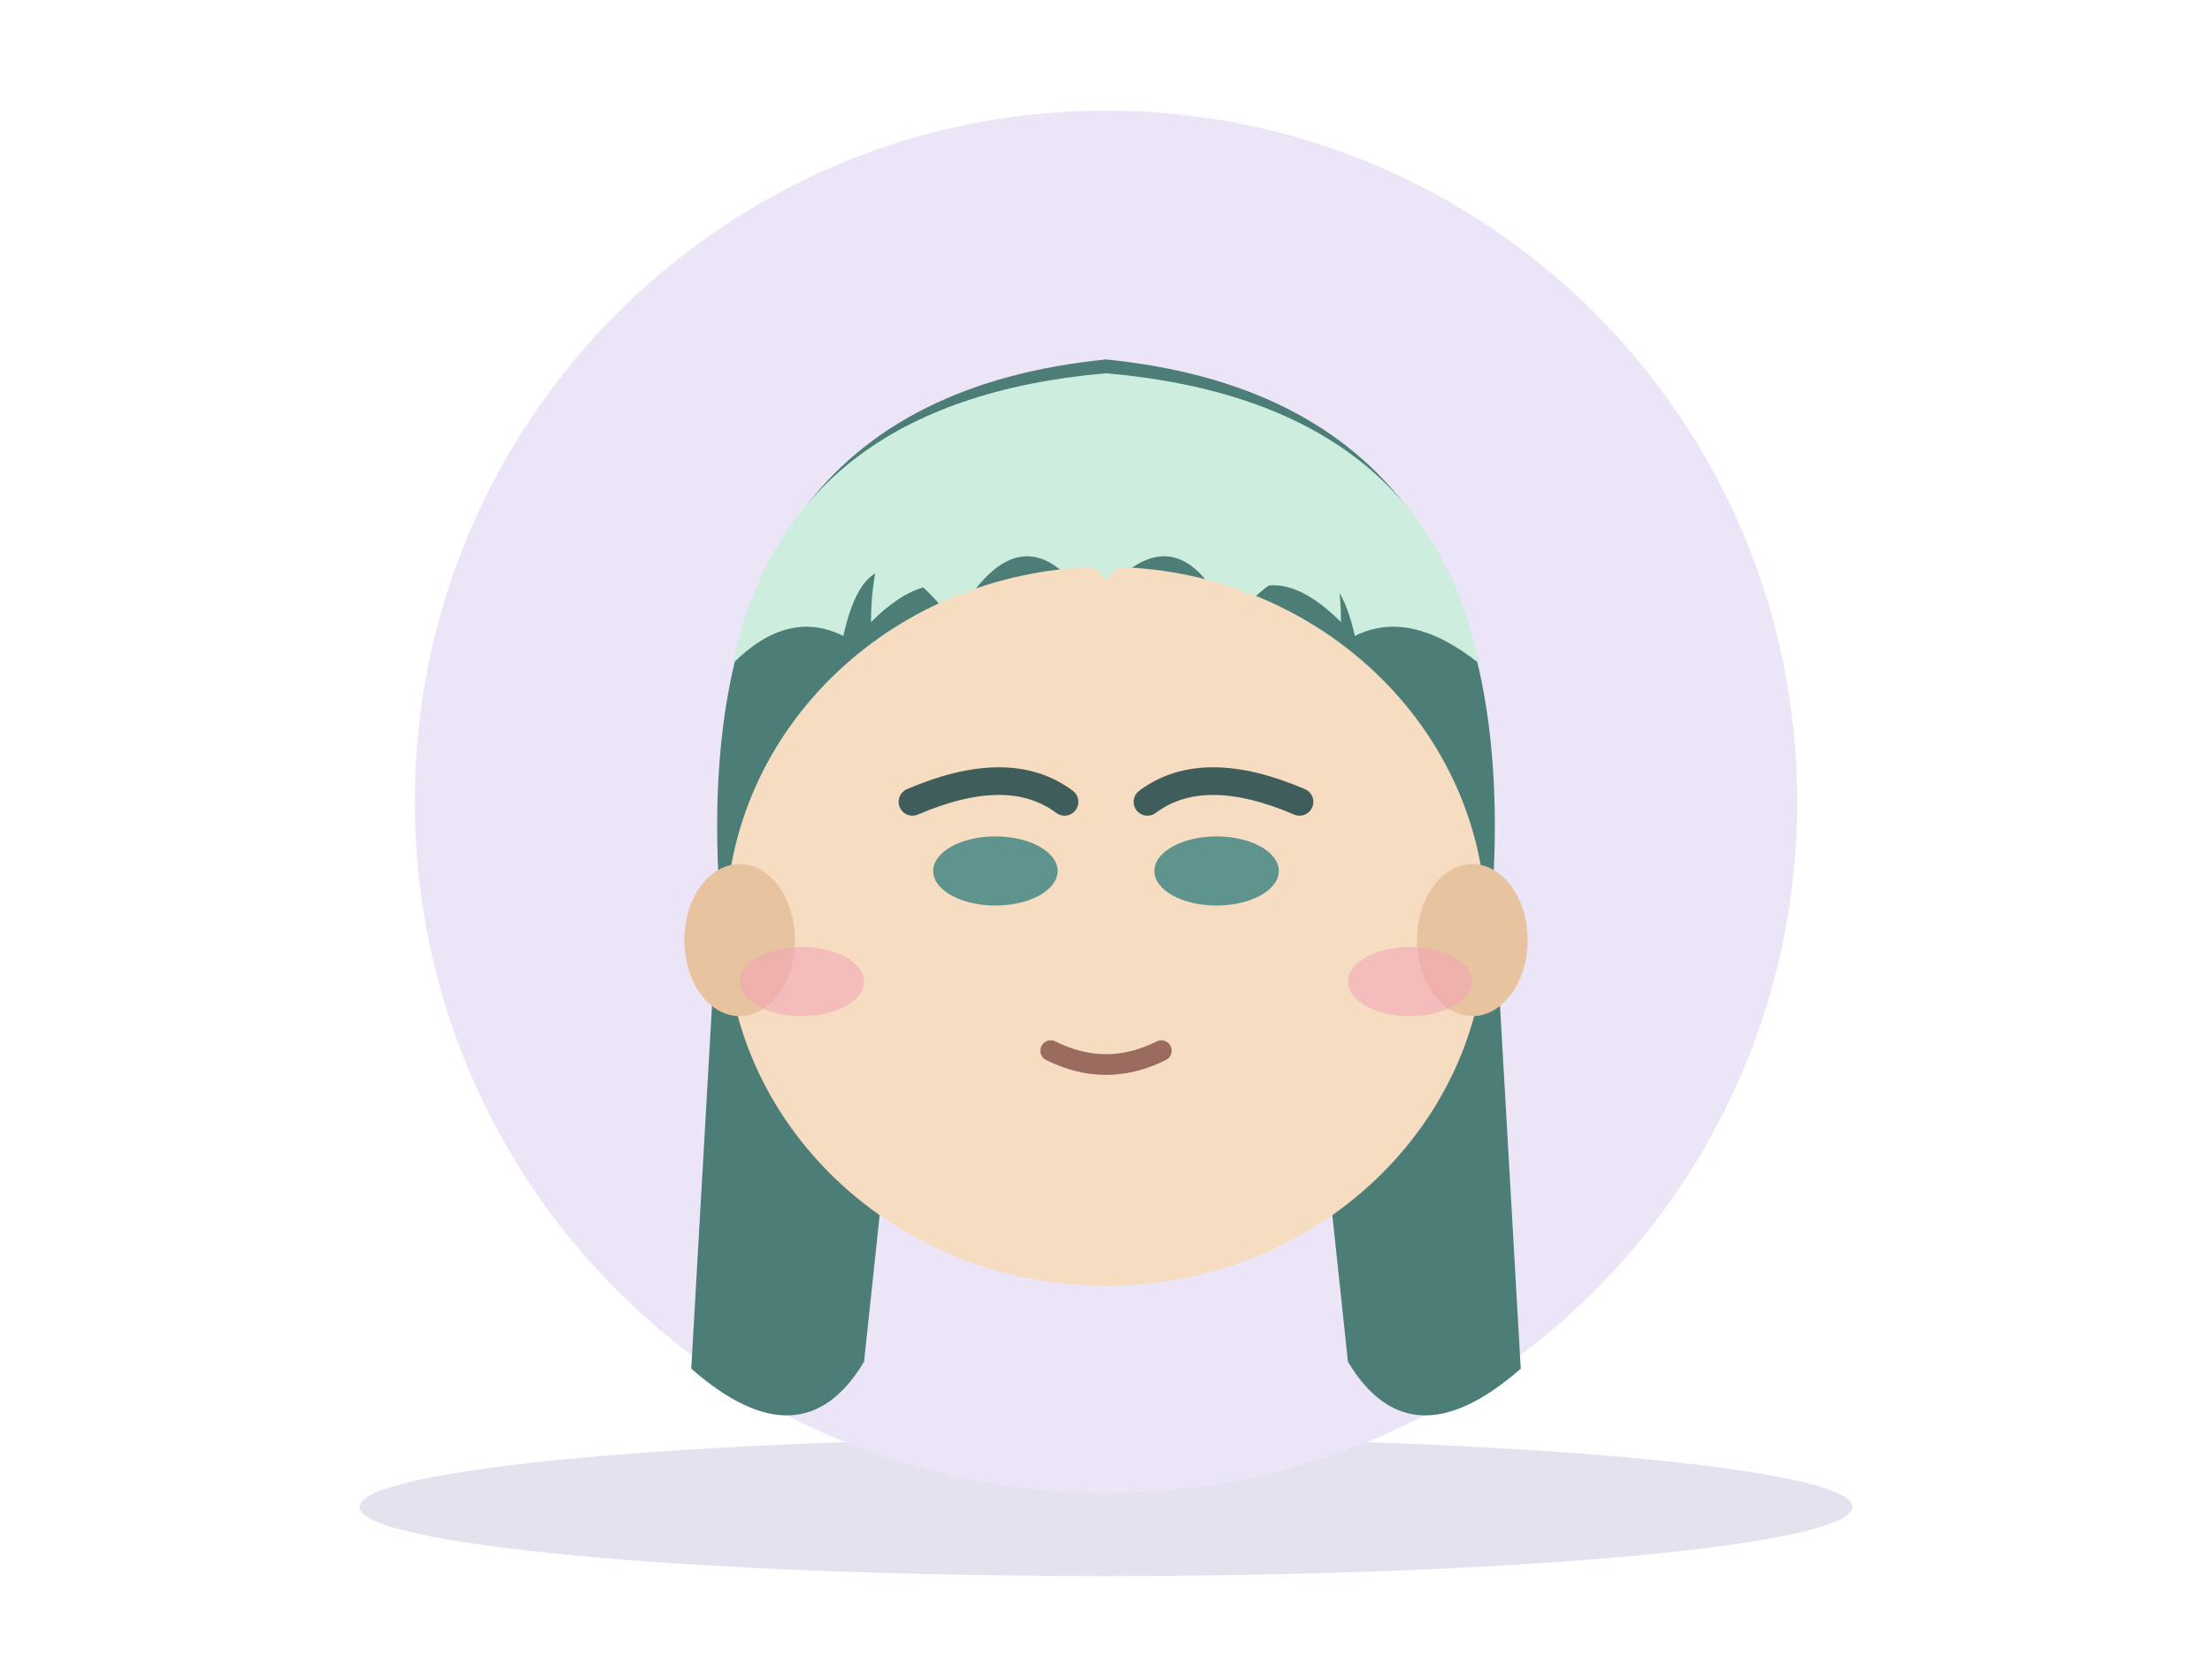
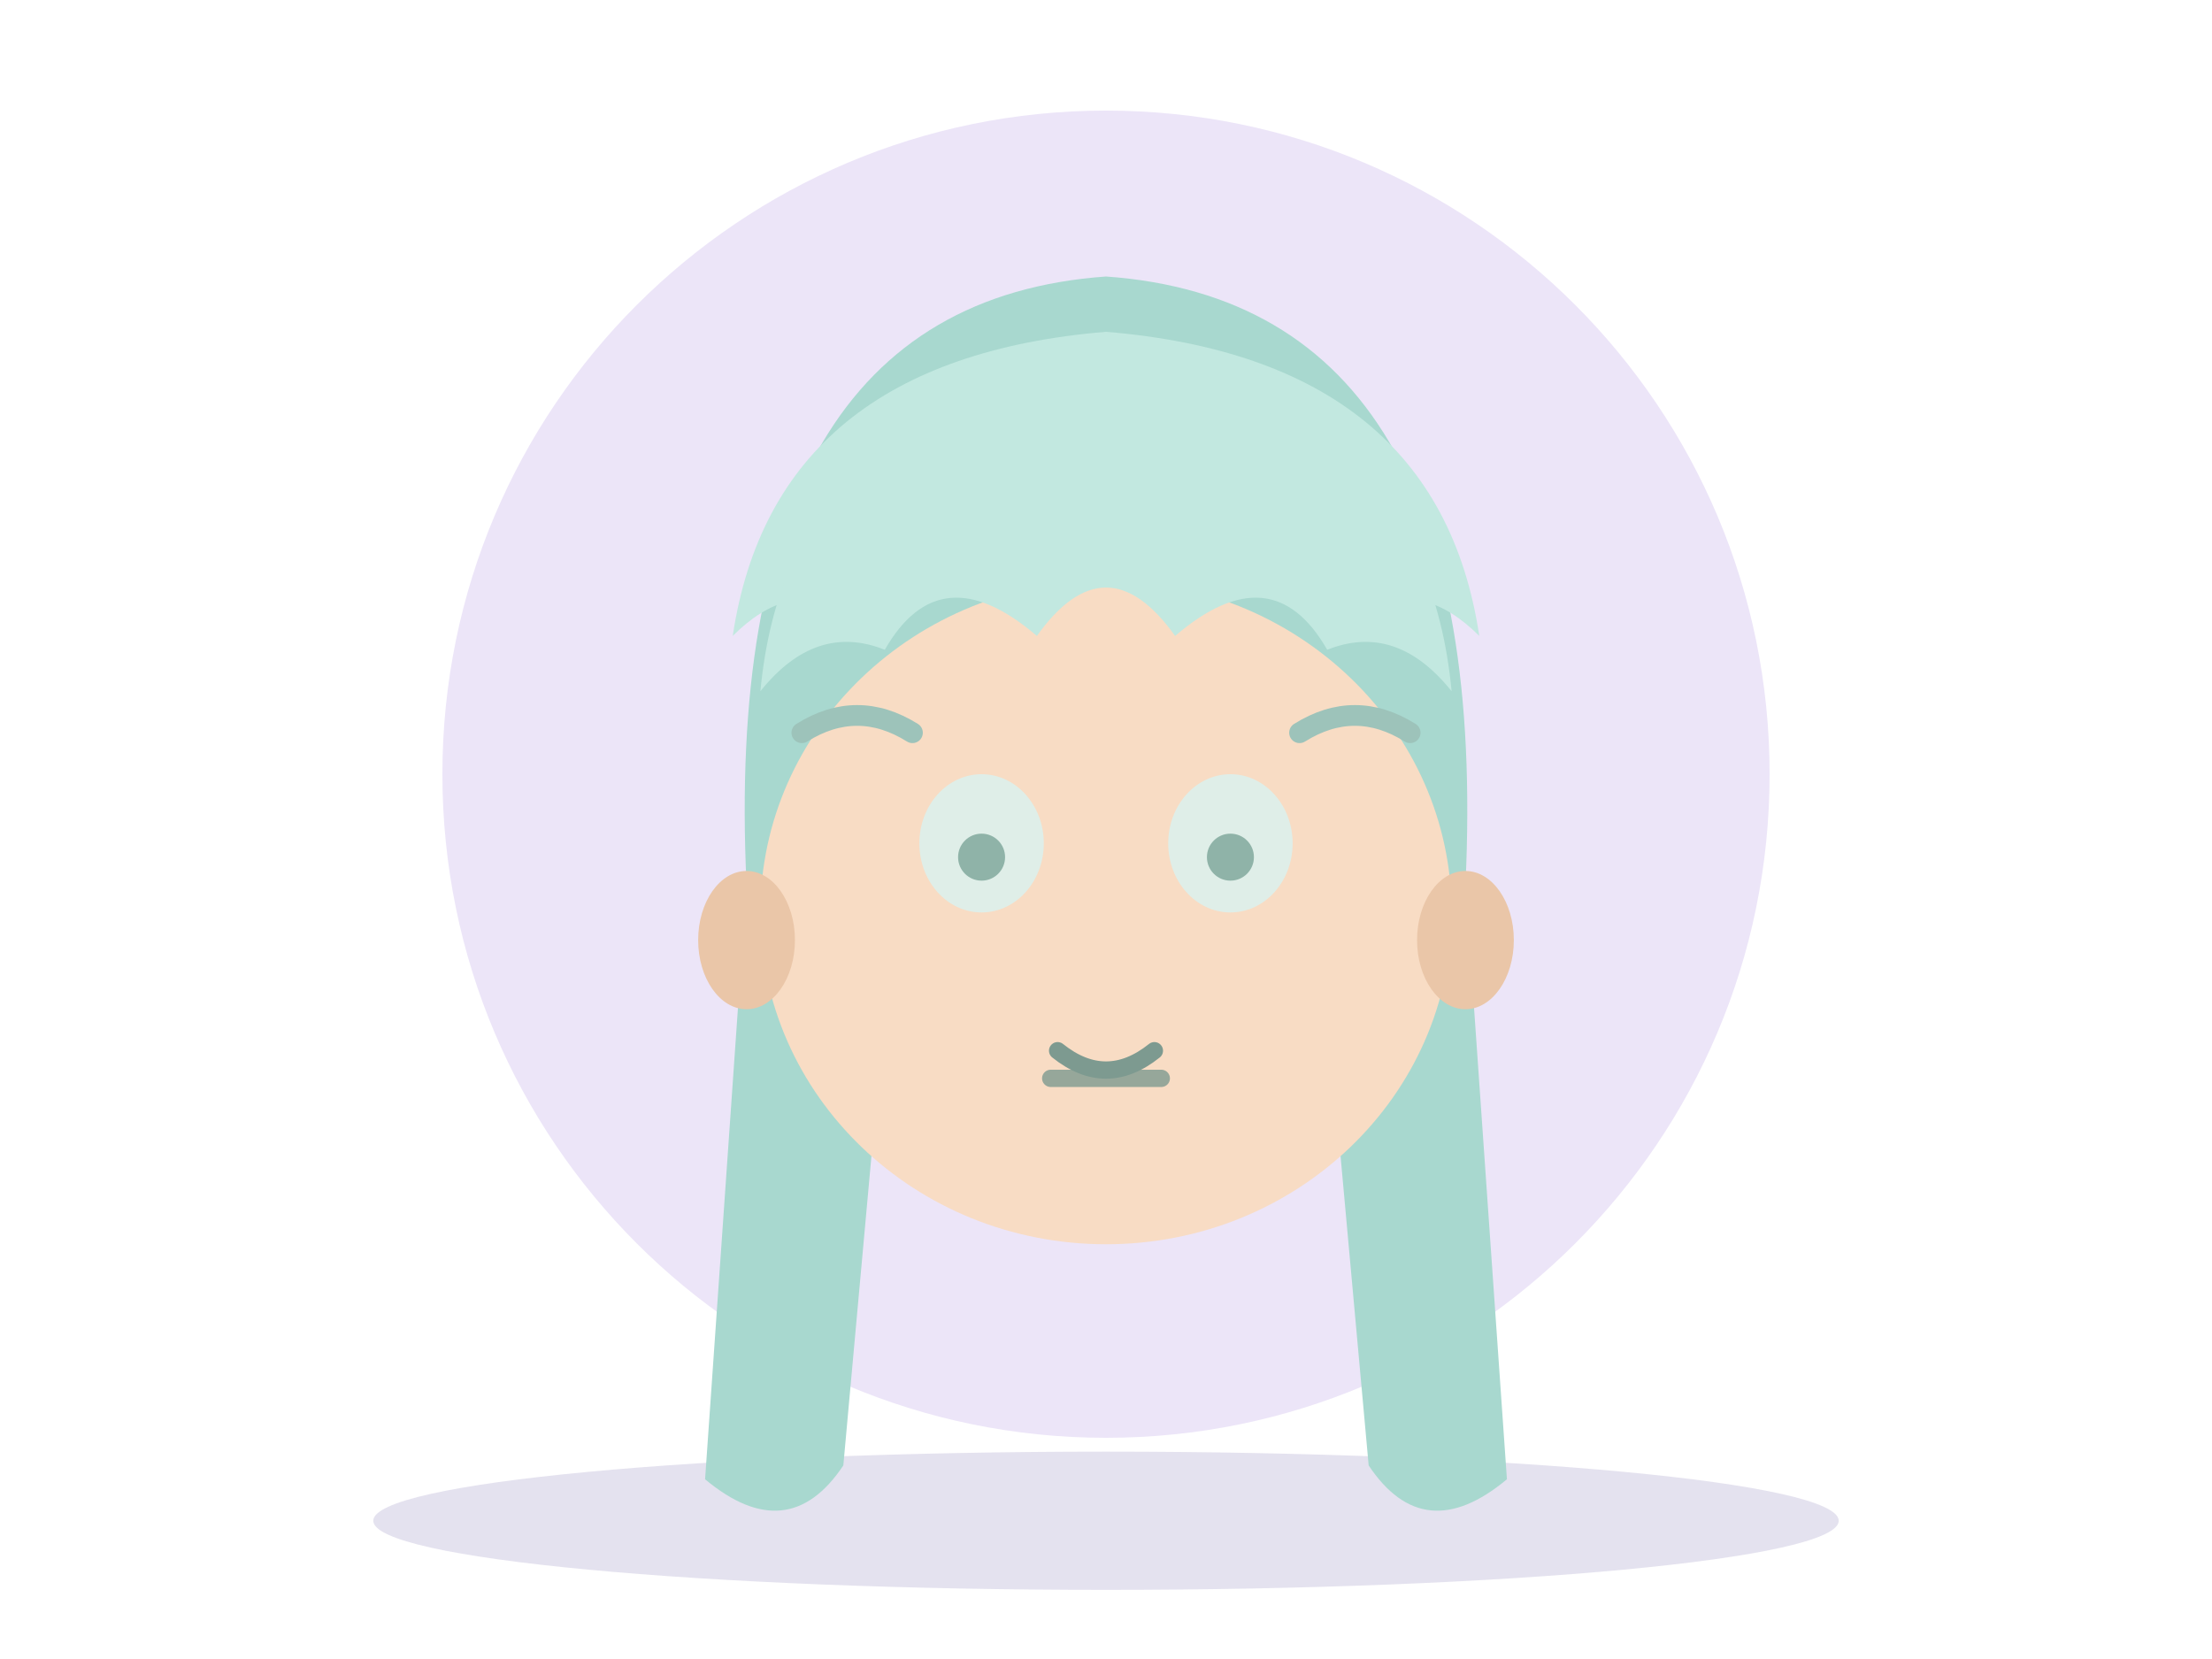
<svg xmlns="http://www.w3.org/2000/svg" viewBox="0 0 320 240" role="img">
-   <ellipse cx="160" cy="218" rx="108" ry="10" fill="#7a6fae" opacity=".2" />
-   <circle cx="160" cy="116" r="100" fill="#ece5f8" />
-   <path d="M104 128 Q100 58 160 52 Q220 58 216 128 L220 198 Q204 212 195 197 L190 150 130 150 125 197 Q116 212 100 198Z" fill="#4c7d77" />
-   <path d="M106 96 Q114 58 160 54 Q206 58 214 96 Q204 88 196 92 Q192 74 178 90 Q170 72 158 88 Q148 72 138 90 Q126 74 122 92 Q114 88 106 96Z" fill="#cdeede" />
-   <ellipse cx="160" cy="134" rx="55" ry="52" fill="#f6dcc0" />
-   <ellipse cx="107" cy="136" rx="8" ry="11" fill="#e8c3a0" />
-   <ellipse cx="213" cy="136" rx="8" ry="11" fill="#e8c3a0" />
-   <path d="M126 90 Q126 62 160 58 Q194 62 194 90 Q186 82 180 86 Q172 70 160 84 Q148 70 140 86 Q134 82 126 90Z" fill="#cdeede" />
-   <path d="M132 116 Q146 110 154 116" stroke="#3f5d5a" stroke-width="4" fill="none" stroke-linecap="round" />
-   <path d="M166 116 Q174 110 188 116" stroke="#3f5d5a" stroke-width="4" fill="none" stroke-linecap="round" />
-   <ellipse cx="144" cy="126" rx="9" ry="5" fill="#5f948e" />
-   <ellipse cx="176" cy="126" rx="9" ry="5" fill="#5f948e" />
-   <path d="M152 152 Q160 156 168 152" stroke="#9c6b5f" stroke-width="3" fill="none" stroke-linecap="round" />
-   <ellipse cx="116" cy="142" rx="9" ry="5" fill="#f2a3b5" opacity=".55" />
-   <ellipse cx="204" cy="142" rx="9" ry="5" fill="#f2a3b5" opacity=".55" />
+   <ellipse cx="160" cy="220" rx="106" ry="10" fill="#7a6fae" opacity=".2" />
+   <circle cx="160" cy="112" r="96" fill="#ece5f8" />
+   <path d="M108 128 Q104 44 160 40 Q216 44 212 128 L218 214 Q206 224 198 212 L192 146 128 146 122 212 Q114 224 102 214Z" fill="#a8d8cf" />
+   <path d="M106 92 Q112 52 160 48 Q208 52 214 92 Q206 84 198 88 Q190 72 176 86 Q160 70 144 86 Q130 72 122 88 Q114 84 106 92Z" fill="#c2e8e0" />
+   <ellipse cx="160" cy="132" rx="50" ry="48" fill="#f8dcc4" />
+   <ellipse cx="108" cy="136" rx="7" ry="10" fill="#eac6a8" />
+   <ellipse cx="212" cy="136" rx="7" ry="10" fill="#eac6a8" />
+   <path d="M110 100 Q114 58 160 54 Q206 58 210 100 Q202 90 192 94 Q184 80 170 92 Q160 78 150 92 Q136 80 128 94 Q118 90 110 100Z" fill="#c2e8e0" />
+   <ellipse cx="142" cy="122" rx="9" ry="10" fill="#dfeee8" />
+   <ellipse cx="178" cy="122" rx="9" ry="10" fill="#dfeee8" />
+   <circle cx="142" cy="124" r="3.4" fill="#8fb3a8" />
+   <circle cx="178" cy="124" r="3.4" fill="#8fb3a8" />
+   <path d="M116 106 q8 -5 16 0" stroke="#9dc3ba" stroke-width="3" fill="none" stroke-linecap="round" transform="rotate(0 160 106)" />
+   <path d="M188 106 q8 -5 16 0" stroke="#9dc3ba" stroke-width="3" fill="none" stroke-linecap="round" transform="rotate(0 160 106)" />
+   <path d="M153 152 Q160 157.6 167 152" stroke="#7d9a90" stroke-width="2.5" fill="none" stroke-linecap="round" />
+   <path d="M152 156 L168 156" stroke="#7d9a90" stroke-width="2.5" stroke-linecap="round" opacity=".8" />
</svg>
